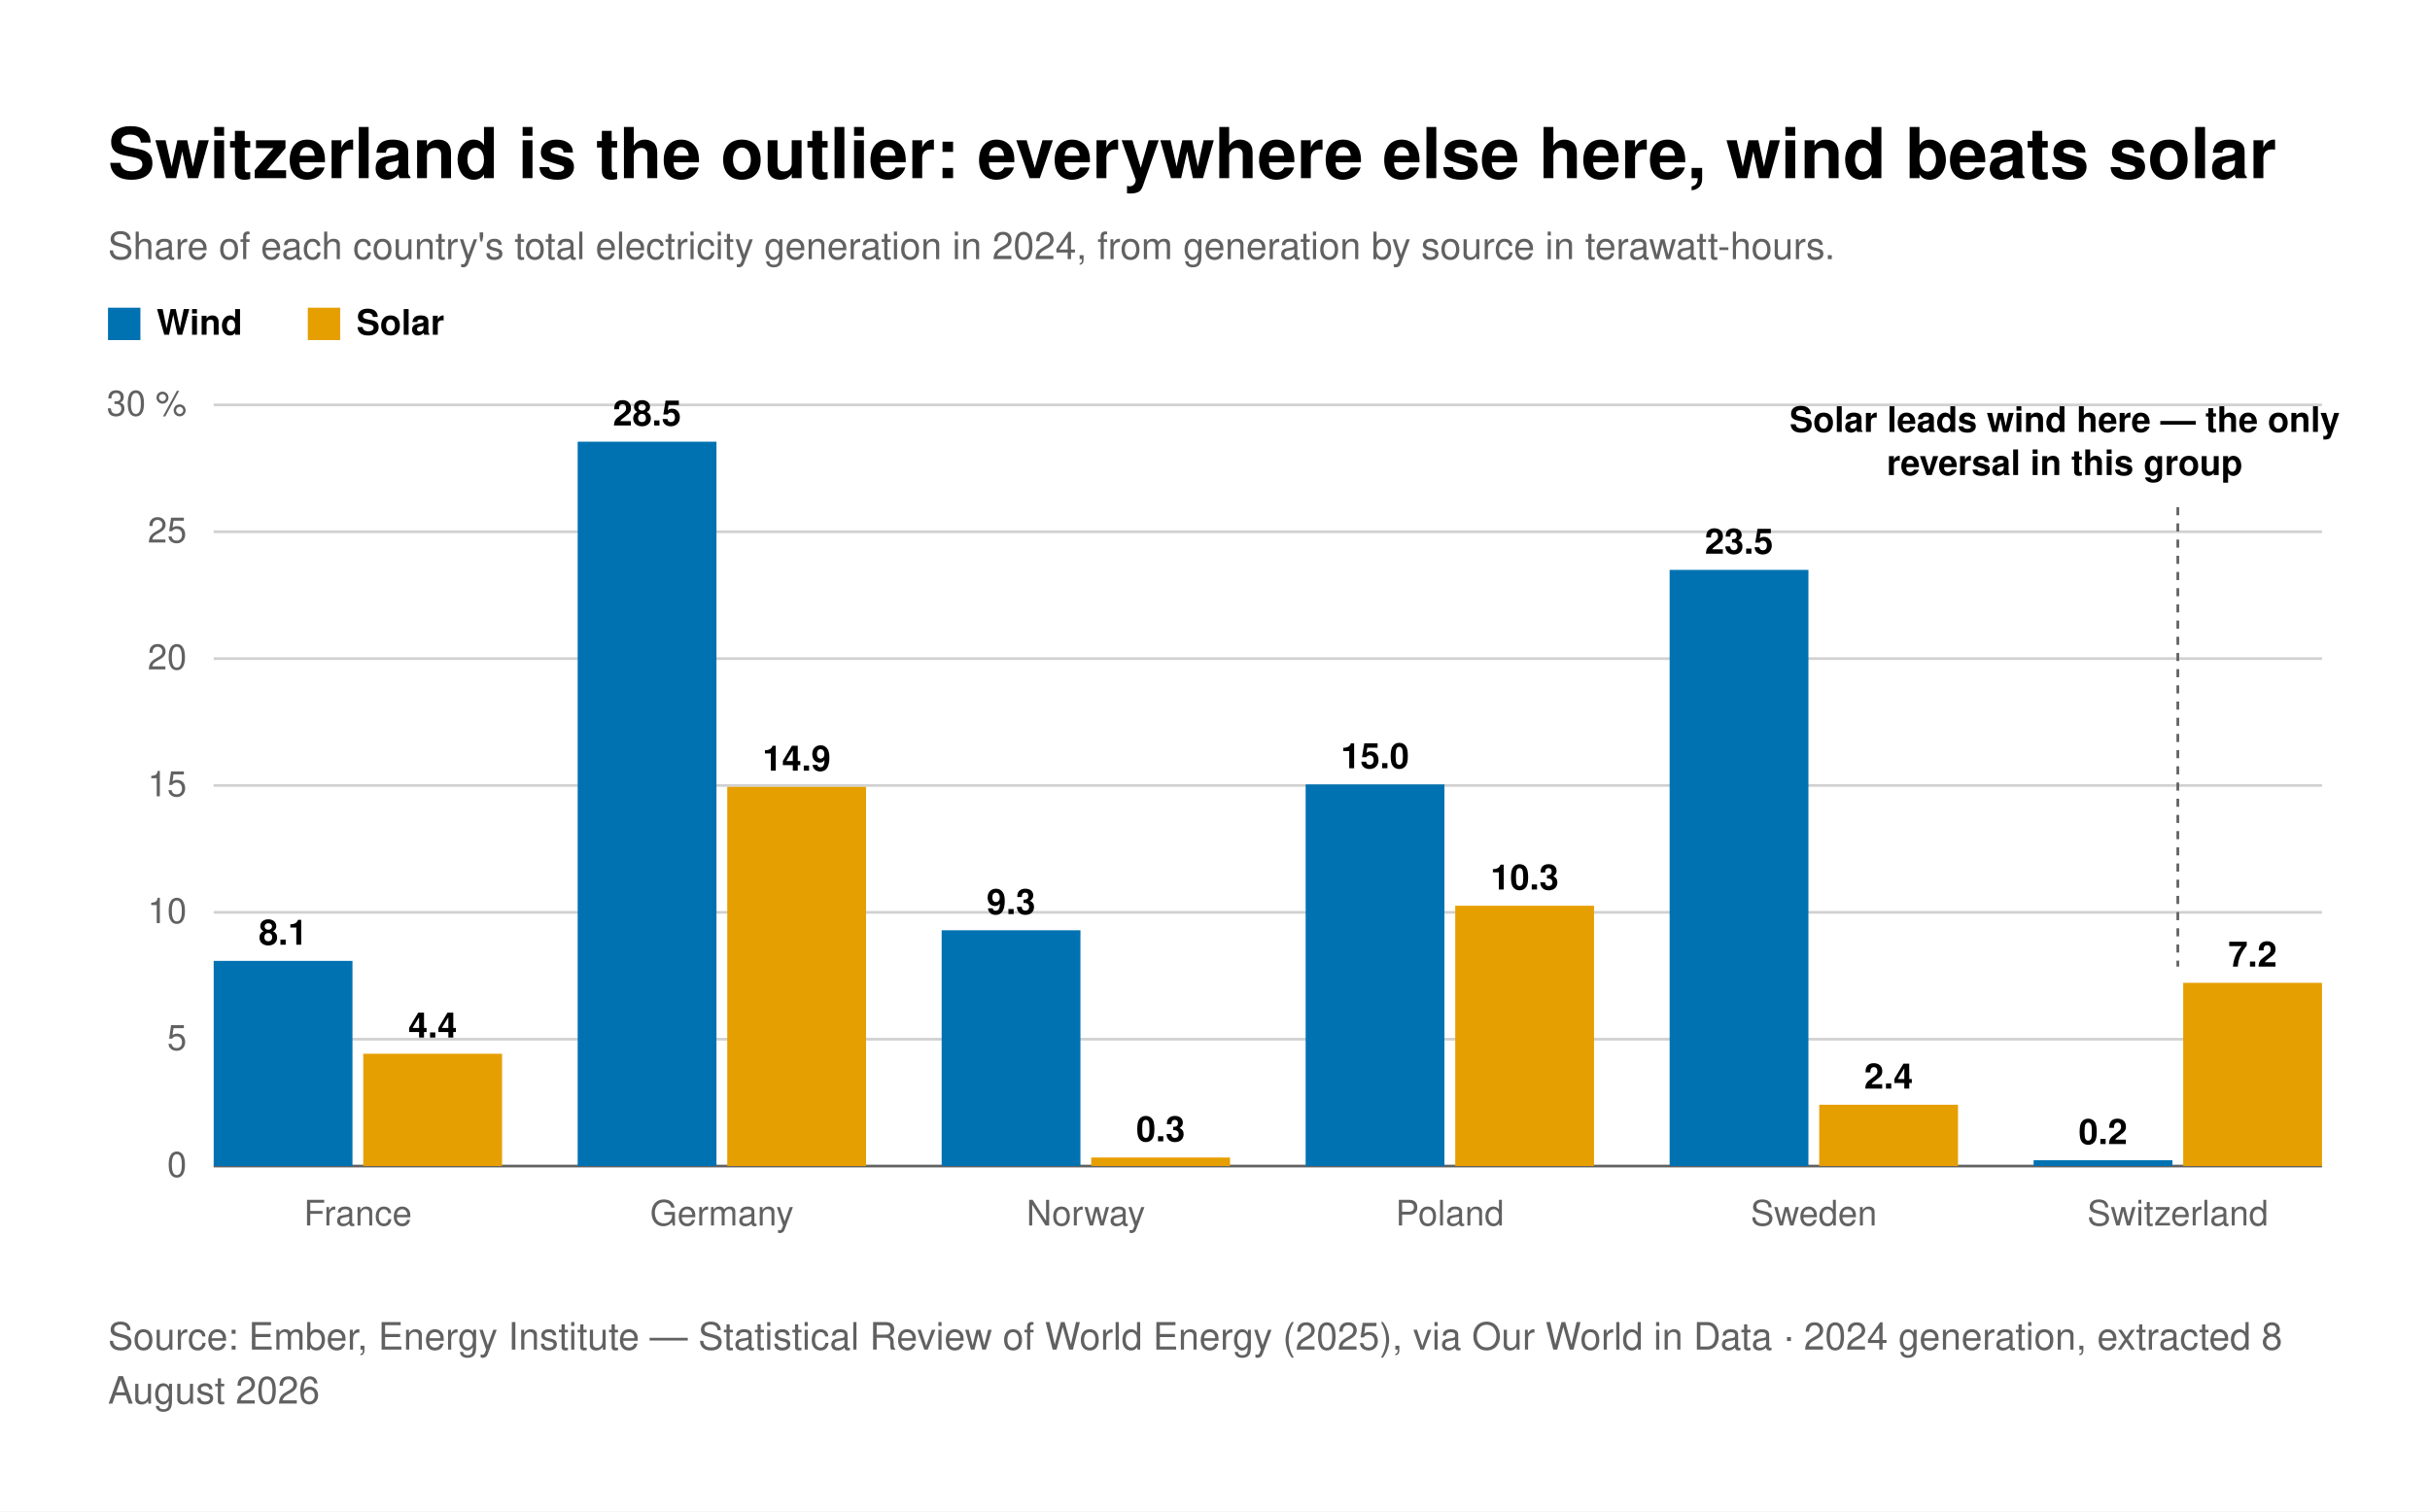
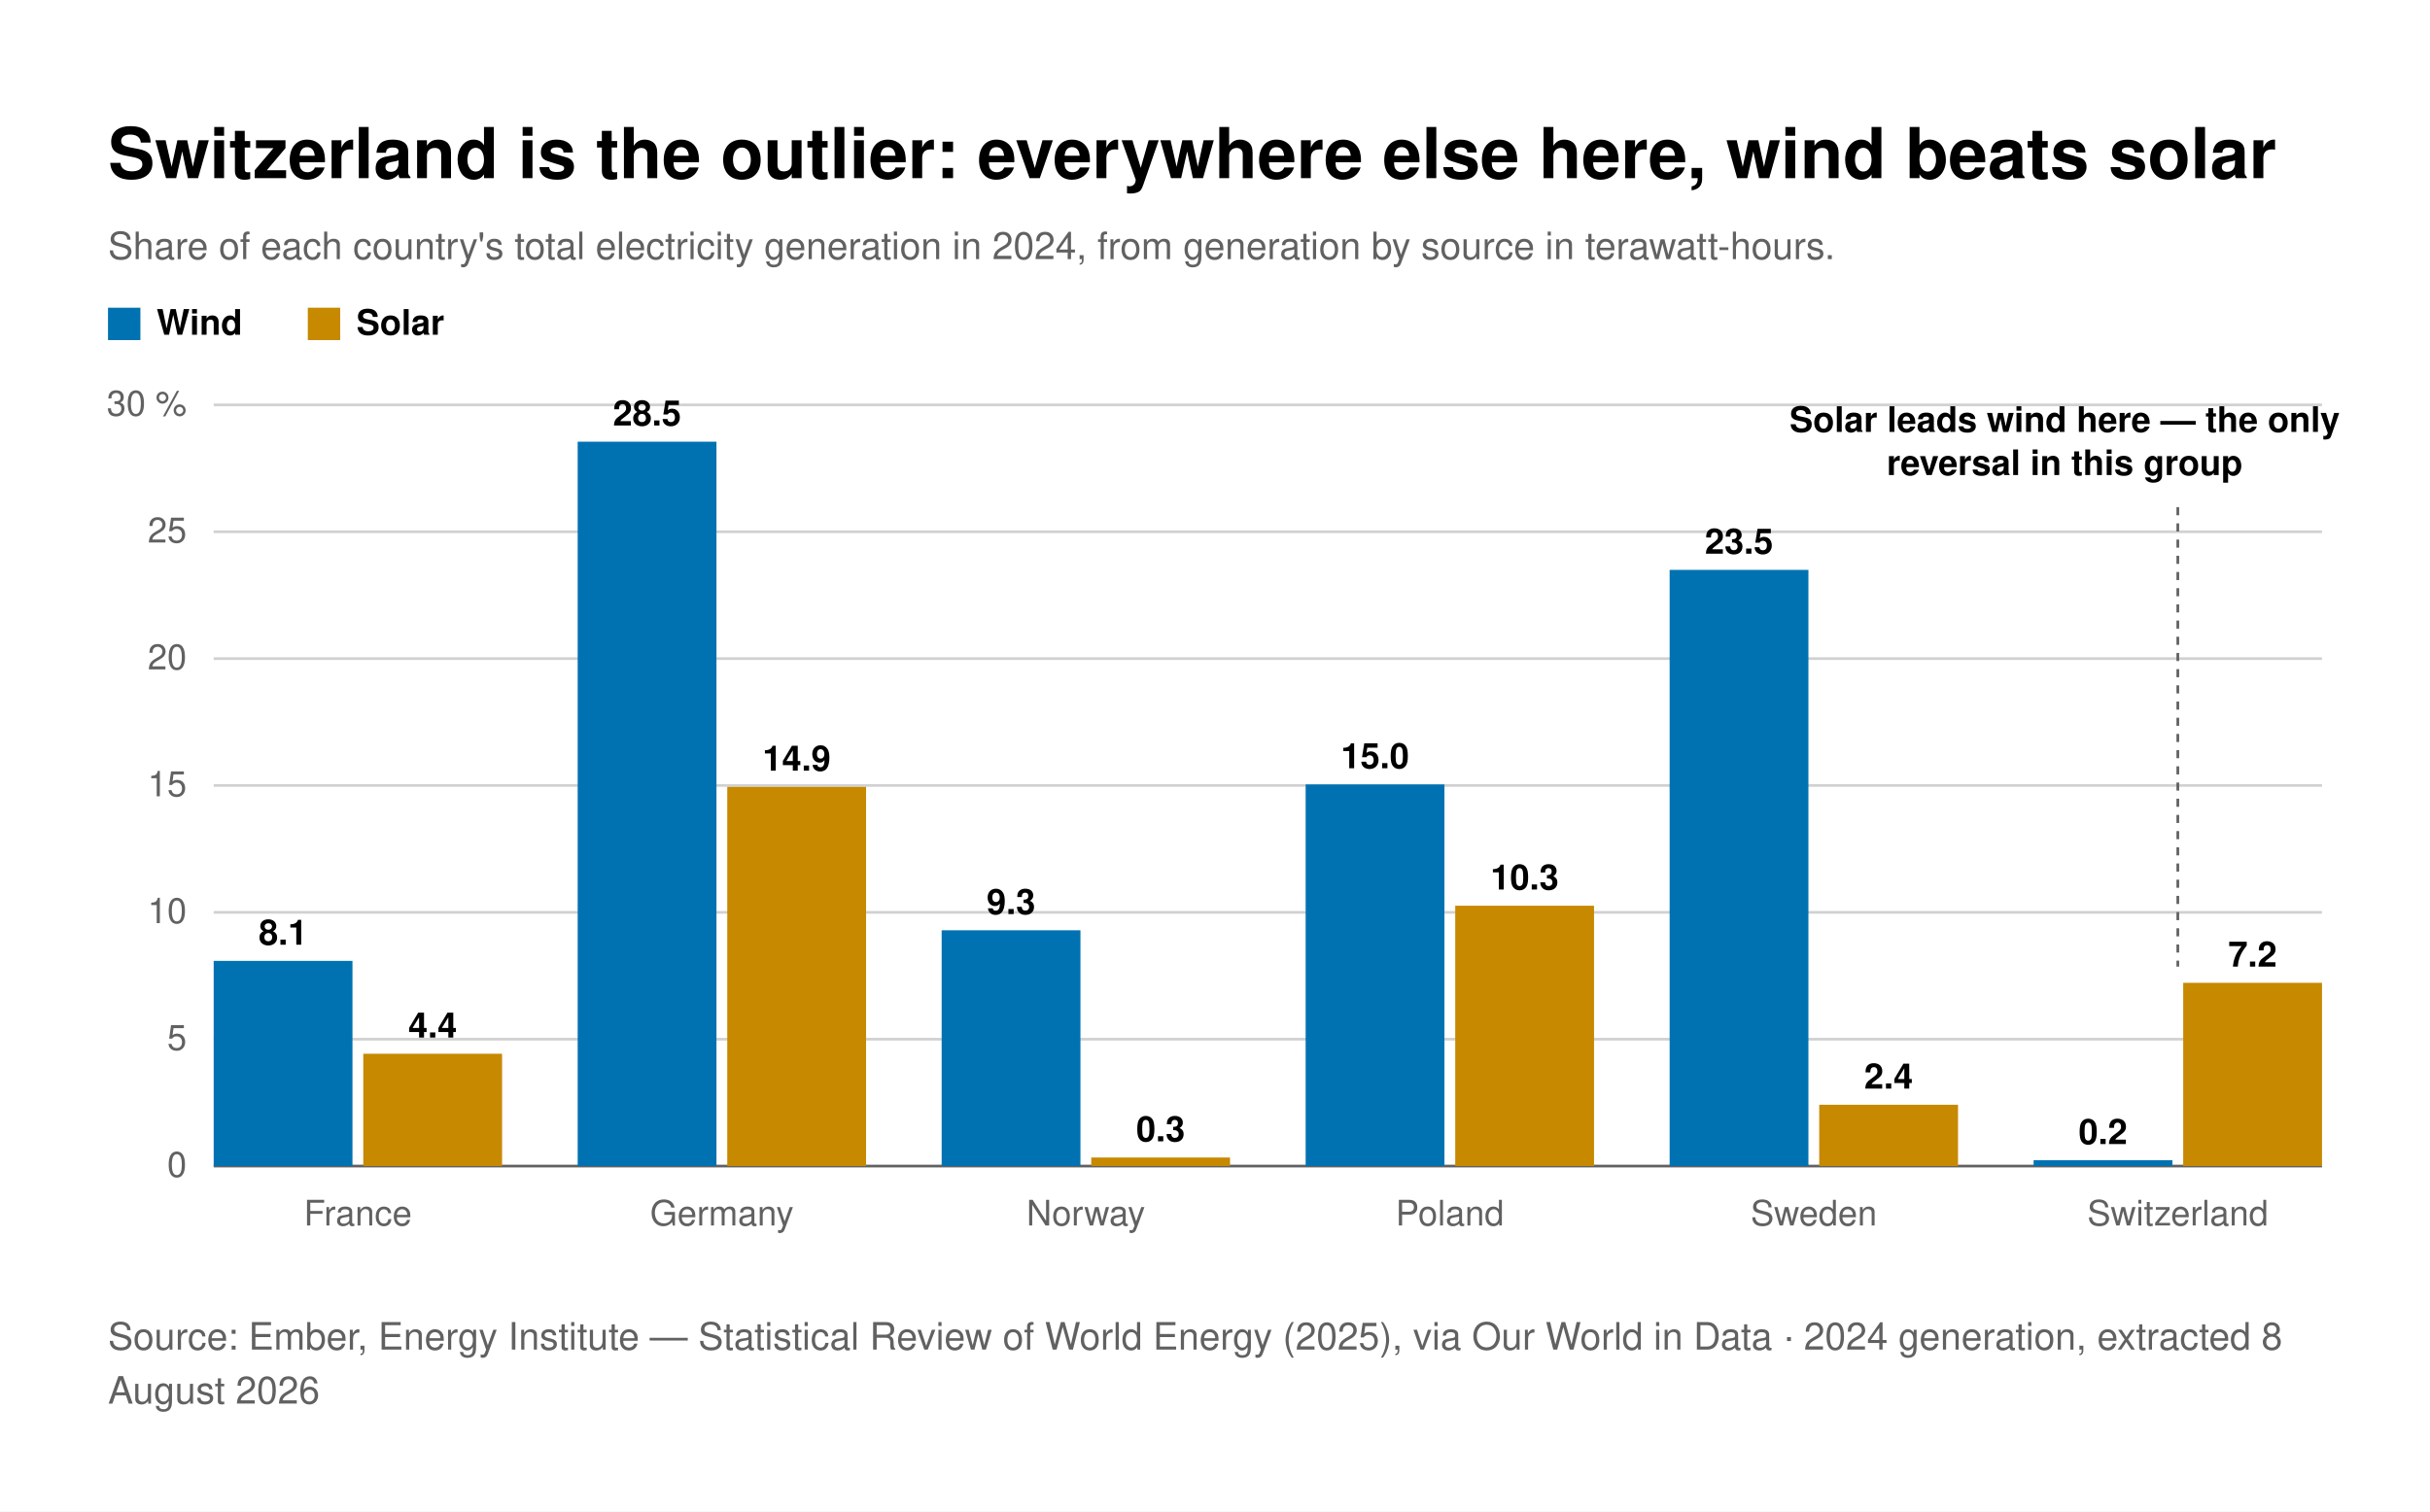
<svg xmlns="http://www.w3.org/2000/svg" width="900" height="560" viewBox="0 0 900 560" role="img" font-family="Helvetica, Arial, sans-serif">
  <rect x="0" y="0" width="900" height="560" fill="#FFFFFF" />
  <text x="40" y="66" fill="#000000" font-size="26" font-weight="700">Switzerland is the outlier: everywhere else here, wind beats solar</text>
  <text x="40" y="96" fill="#616161" font-size="14">Share of each country's total electricity generation in 2024, from generation by source in terawatt-hours.</text>
  <text x="40" y="500" fill="#616161" font-size="14">Source: Ember, Energy Institute — Statistical Review of World Energy (2025), via Our World in Data · 2024 generation, extracted 8</text>
  <text x="40" y="520" fill="#616161" font-size="14">August 2026</text>
  <rect x="40" y="114" width="12" height="12" fill="#0072B2" />
  <text x="58" y="124" fill="#000000" font-size="13" font-weight="600">Wind</text>
-   <rect x="114" y="114" width="12" height="12" fill="#E69F00" />
+   <rect x="114" y="114" width="12" height="12" fill="#c68900" />
  <text x="132" y="124" fill="#000000" font-size="13" font-weight="600">Solar</text>
  <g>
    <line x1="79.142" x2="860" y1="432" y2="432" stroke="#616161" stroke-width="1" />
    <text x="69.142" y="436" fill="#616161" font-size="13" text-anchor="end">0</text>
  </g>
  <g>
    <line x1="79.142" x2="860" y1="385" y2="385" stroke="#d1d1d1" stroke-width="1" />
    <text x="69.142" y="389" fill="#616161" font-size="13" text-anchor="end">5</text>
  </g>
  <g>
    <line x1="79.142" x2="860" y1="338" y2="338" stroke="#d1d1d1" stroke-width="1" />
    <text x="69.142" y="342" fill="#616161" font-size="13" text-anchor="end">10</text>
  </g>
  <g>
    <line x1="79.142" x2="860" y1="291" y2="291" stroke="#d1d1d1" stroke-width="1" />
    <text x="69.142" y="295" fill="#616161" font-size="13" text-anchor="end">15</text>
  </g>
  <g>
    <line x1="79.142" x2="860" y1="244" y2="244" stroke="#d1d1d1" stroke-width="1" />
    <text x="69.142" y="248" fill="#616161" font-size="13" text-anchor="end">20</text>
  </g>
  <g>
    <line x1="79.142" x2="860" y1="197" y2="197" stroke="#d1d1d1" stroke-width="1" />
    <text x="69.142" y="201" fill="#616161" font-size="13" text-anchor="end">25</text>
  </g>
  <g>
    <line x1="79.142" x2="860" y1="150" y2="150" stroke="#d1d1d1" stroke-width="1" />
    <text x="69.142" y="154" fill="#616161" font-size="13" text-anchor="end">30 %</text>
  </g>
  <g>
    <rect x="79.142" y="355.984" width="51.405" height="76.016" fill="#0072B2" />
-     <rect x="134.547" y="390.386" width="51.405" height="41.614" fill="#E69F00" />
+     <rect x="134.547" y="390.386" width="51.405" height="41.614" fill="#c68900" />
    <text x="104.845" y="349.984" fill="#000000" font-size="13" font-weight="700" text-anchor="middle">8.1</text>
    <text x="160.249" y="384.386" fill="#000000" font-size="13" font-weight="700" text-anchor="middle">4.4</text>
    <text x="132.547" y="454" fill="#616161" font-size="13" text-anchor="middle">France</text>
  </g>
  <g>
    <rect x="213.952" y="163.64" width="51.405" height="268.36" fill="#0072B2" />
-     <rect x="269.357" y="291.509" width="51.405" height="140.491" fill="#E69F00" />
+     <rect x="269.357" y="291.509" width="51.405" height="140.491" fill="#c68900" />
    <text x="239.654" y="157.64" fill="#000000" font-size="13" font-weight="700" text-anchor="middle">28.5</text>
    <text x="295.059" y="285.509" fill="#000000" font-size="13" font-weight="700" text-anchor="middle">14.9</text>
    <text x="267.357" y="454" fill="#616161" font-size="13" text-anchor="middle">Germany</text>
  </g>
  <g>
    <rect x="348.761" y="344.647" width="51.405" height="87.353" fill="#0072B2" />
-     <rect x="404.166" y="428.829" width="51.405" height="3.171" fill="#E69F00" />
+     <rect x="404.166" y="428.829" width="51.405" height="3.171" fill="#c68900" />
    <text x="374.464" y="338.647" fill="#000000" font-size="13" font-weight="700" text-anchor="middle">9.3</text>
    <text x="429.869" y="422.829" fill="#000000" font-size="13" font-weight="700" text-anchor="middle">0.3</text>
    <text x="402.166" y="454" fill="#616161" font-size="13" text-anchor="middle">Norway</text>
  </g>
  <g>
    <rect x="483.571" y="290.607" width="51.405" height="141.393" fill="#0072B2" />
-     <rect x="538.976" y="335.553" width="51.405" height="96.447" fill="#E69F00" />
+     <rect x="538.976" y="335.553" width="51.405" height="96.447" fill="#c68900" />
    <text x="509.273" y="284.607" fill="#000000" font-size="13" font-weight="700" text-anchor="middle">15.0</text>
    <text x="564.678" y="329.553" fill="#000000" font-size="13" font-weight="700" text-anchor="middle">10.3</text>
    <text x="536.976" y="454" fill="#616161" font-size="13" text-anchor="middle">Poland</text>
  </g>
  <g>
    <rect x="618.381" y="211.129" width="51.405" height="220.871" fill="#0072B2" />
-     <rect x="673.786" y="409.285" width="51.405" height="22.715" fill="#E69F00" />
+     <rect x="673.786" y="409.285" width="51.405" height="22.715" fill="#c68900" />
    <text x="644.083" y="205.129" fill="#000000" font-size="13" font-weight="700" text-anchor="middle">23.5</text>
    <text x="699.488" y="403.285" fill="#000000" font-size="13" font-weight="700" text-anchor="middle">2.4</text>
    <text x="671.786" y="454" fill="#616161" font-size="13" text-anchor="middle">Sweden</text>
  </g>
  <g>
    <rect x="753.19" y="429.841" width="51.405" height="2.159" fill="#0072B2" />
-     <rect x="808.595" y="364.112" width="51.405" height="67.888" fill="#E69F00" />
+     <rect x="808.595" y="364.112" width="51.405" height="67.888" fill="#c68900" />
    <text x="778.893" y="423.841" fill="#000000" font-size="13" font-weight="700" text-anchor="middle">0.2</text>
    <text x="834.298" y="358.112" fill="#000000" font-size="13" font-weight="700" text-anchor="middle">7.2</text>
    <text x="806.595" y="454" fill="#616161" font-size="13" text-anchor="middle">Switzerland</text>
  </g>
  <g>
    <line x1="806.595" x2="806.595" y1="187.9" y2="358.112" stroke="#616161" stroke-width="1" stroke-dasharray="3 3" />
    <text x="764.69" y="160" fill="#000000" font-size="13" font-weight="600" text-anchor="middle">Solar leads wind here — the only</text>
    <text x="764.69" y="176" fill="#000000" font-size="13" font-weight="600" text-anchor="middle">reversal in this group</text>
  </g>
</svg>
